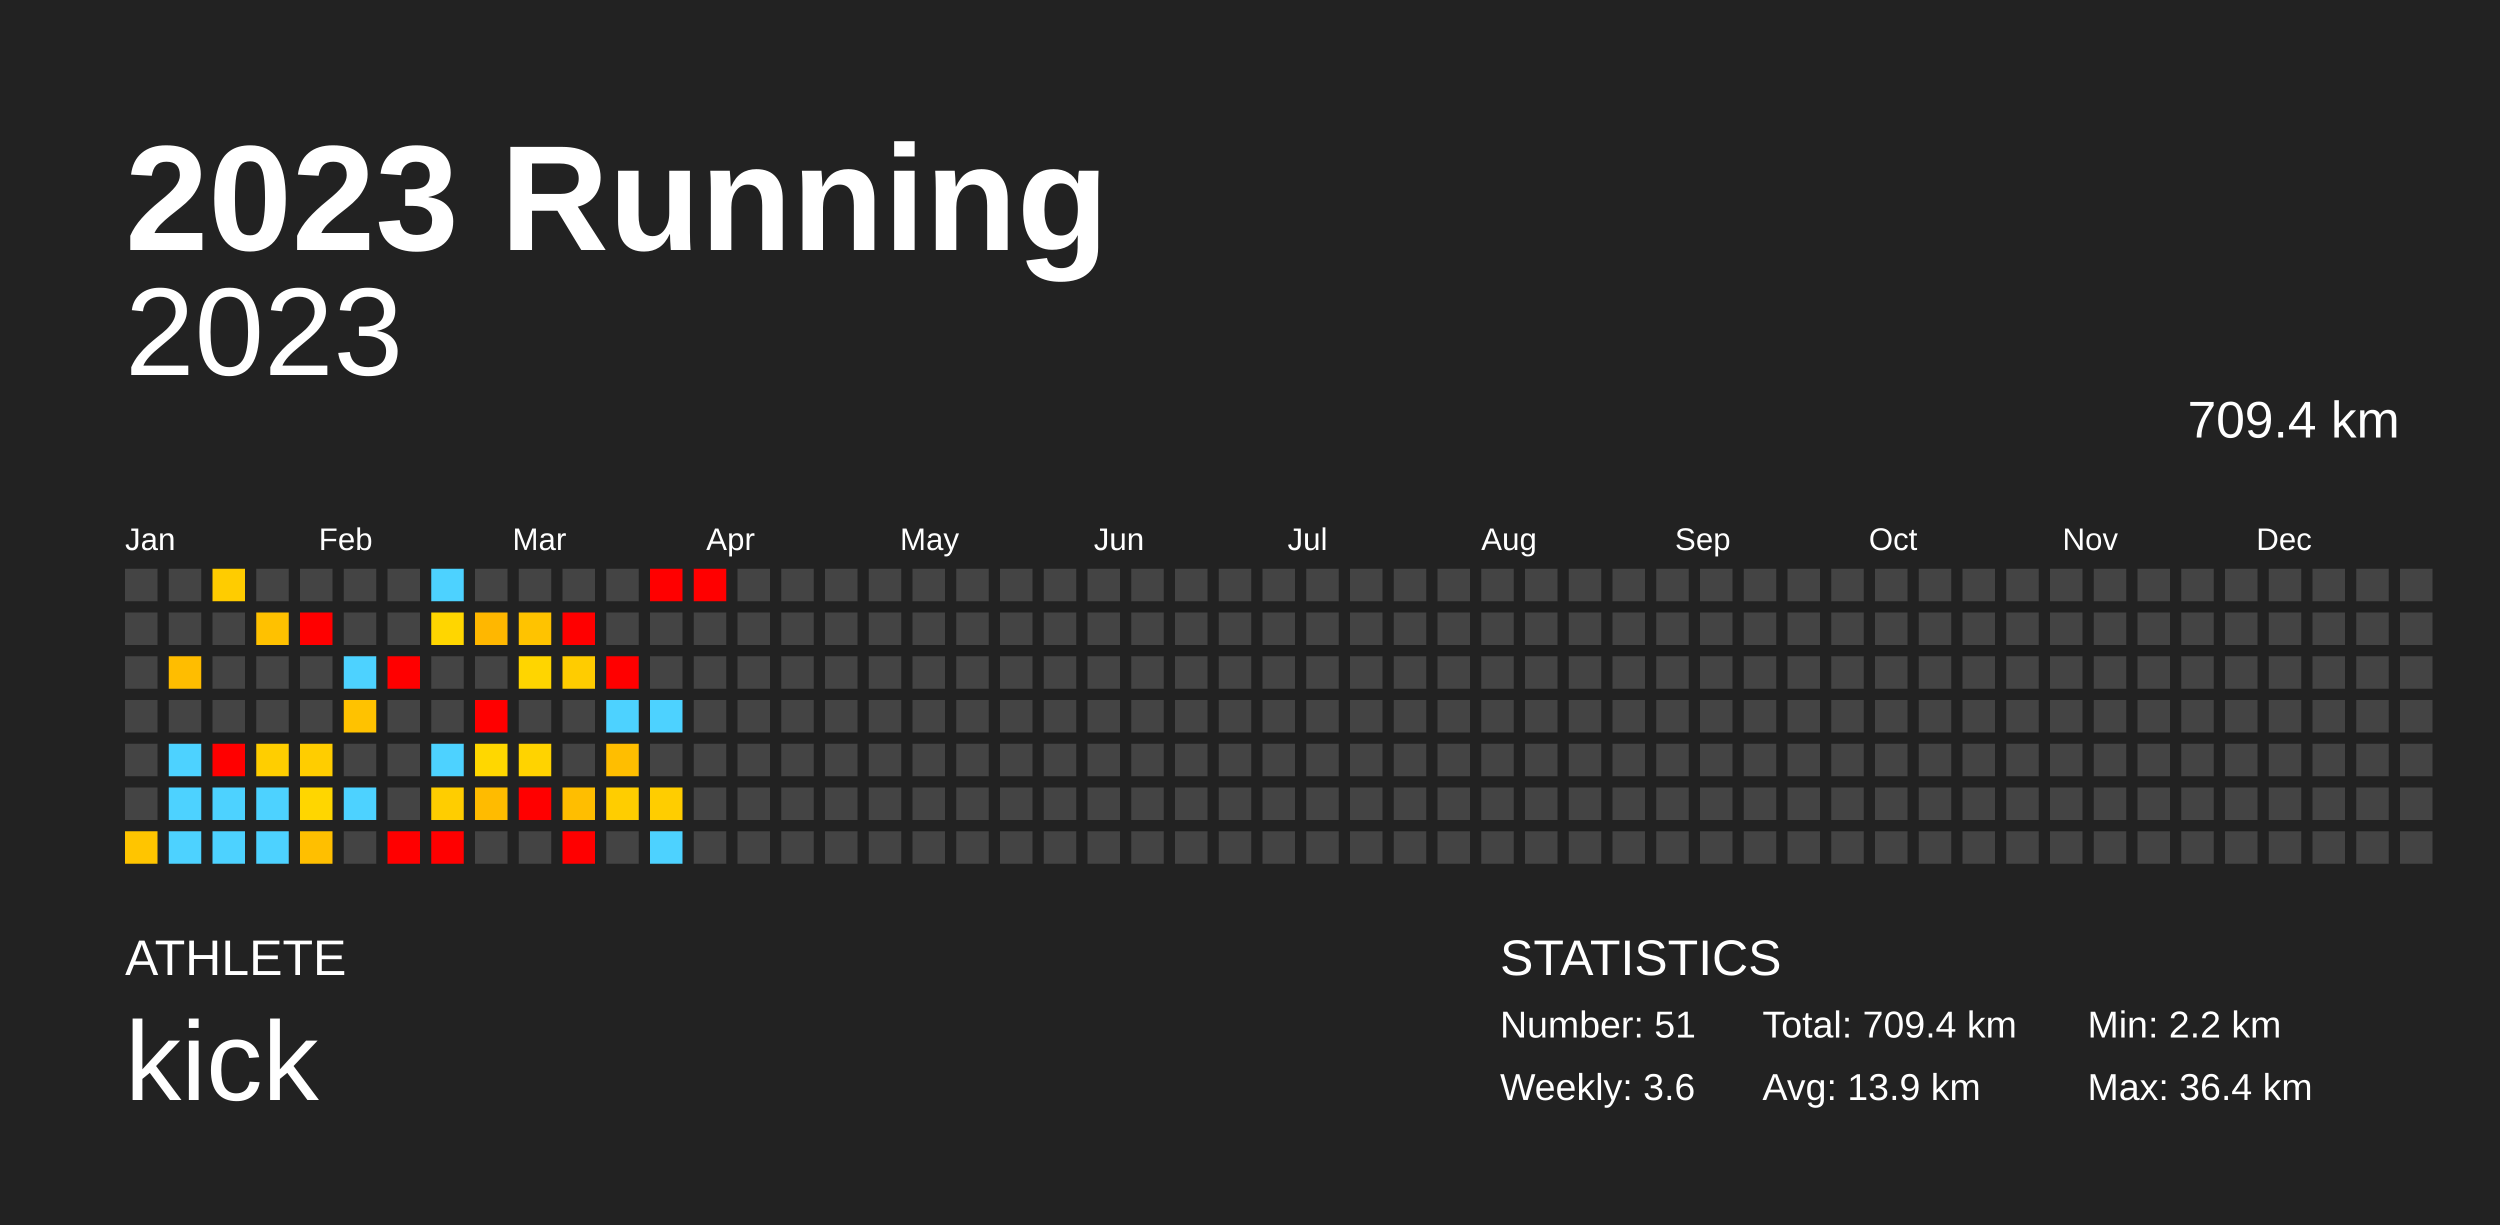
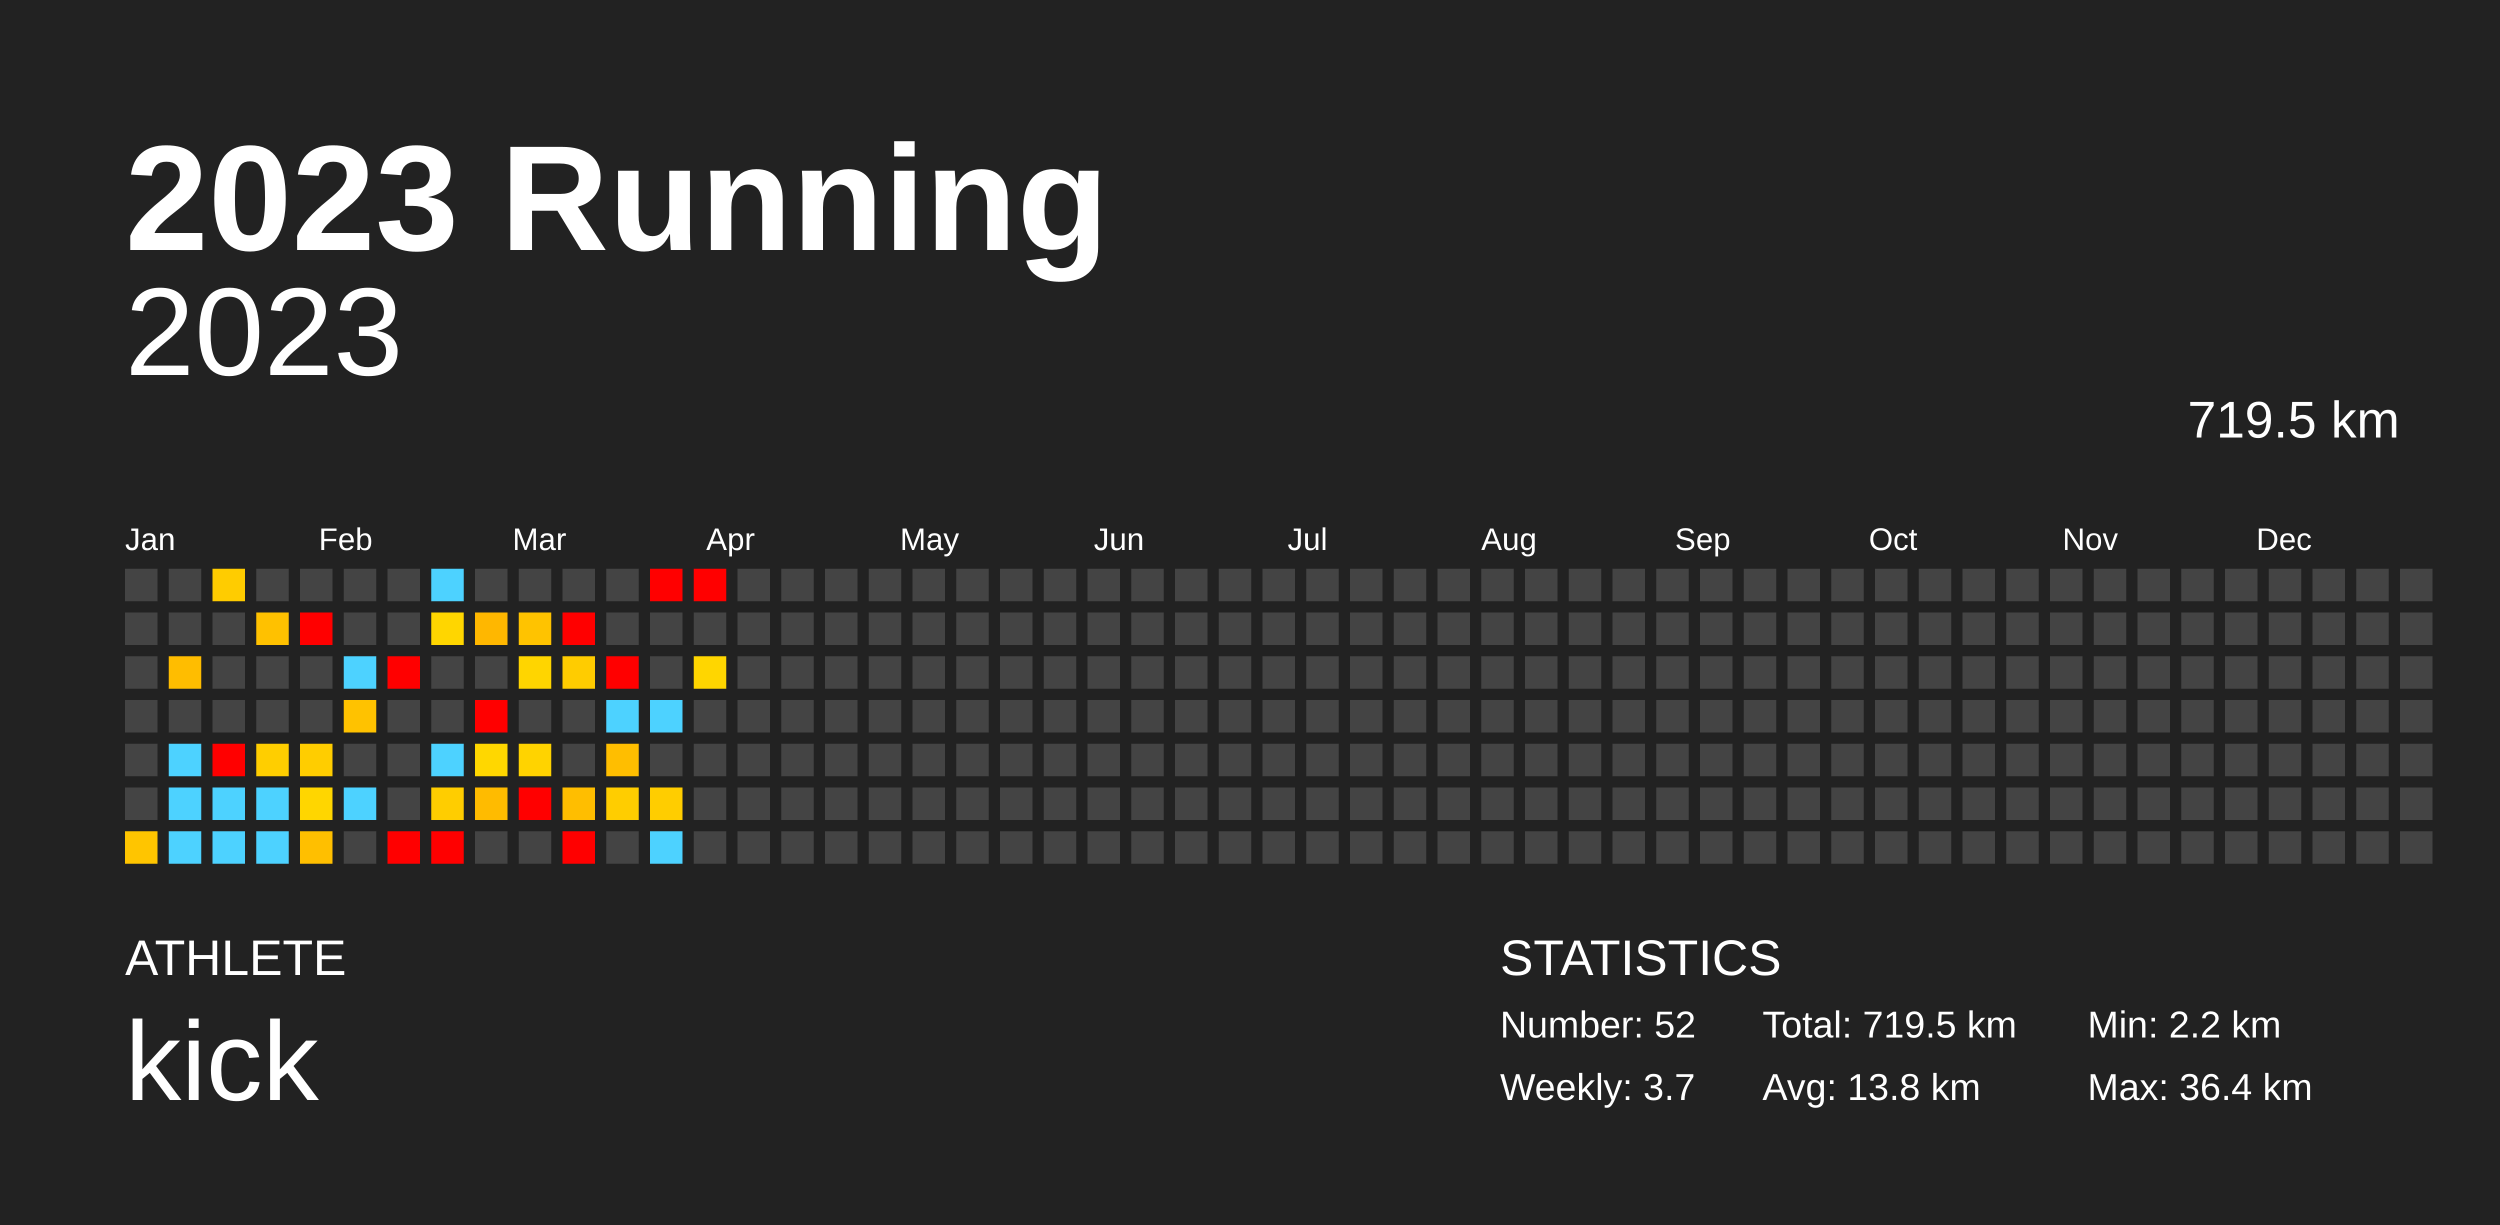
<svg xmlns="http://www.w3.org/2000/svg" baseProfile="full" height="98mm" version="1.1" viewBox="0,0,200,98" width="200mm">
  <defs />
  <rect fill="#222222" height="98" width="200" x="0" y="0" />
  <text fill="#FFFFFF" style="font-size:12px; font-family:Arial; font-weight:bold;" x="10" y="20">2023 Running</text>
  <text fill="#FFFFFF" style="font-size:4px; font-family:Arial" x="10" y="78">ATHLETE</text>
  <text fill="#FFFFFF" style="font-size:9px; font-family:Arial" x="10" y="88">kick</text>
  <text fill="#FFFFFF" style="font-size:4px; font-family:Arial" x="120" y="78">STATISTICS</text>
-   <text fill="#FFFFFF" style="font-size:3px; font-family:Arial" x="120" y="83">Number: 51</text>
-   <text fill="#FFFFFF" style="font-size:3px; font-family:Arial" x="120" y="88">Weekly: 3.6</text>
-   <text fill="#FFFFFF" style="font-size:3px; font-family:Arial" x="141" y="83">Total: 709.4 km</text>
-   <text fill="#FFFFFF" style="font-size:3px; font-family:Arial" x="141" y="88">Avg: 13.9 km</text>
+   <text fill="#FFFFFF" style="font-size:3px; font-family:Arial" x="120" y="83">Number: 52</text>
+   <text fill="#FFFFFF" style="font-size:3px; font-family:Arial" x="120" y="88">Weekly: 3.7</text>
+   <text fill="#FFFFFF" style="font-size:3px; font-family:Arial" x="141" y="83">Total: 719.5 km</text>
+   <text fill="#FFFFFF" style="font-size:3px; font-family:Arial" x="141" y="88">Avg: 13.8 km</text>
  <text fill="#FFFFFF" style="font-size:3px; font-family:Arial" x="167" y="83">Min: 2.2 km</text>
  <text fill="#FFFFFF" style="font-size:3px; font-family:Arial" x="167" y="88">Max: 36.4 km</text>
  <text alignment-baseline="hanging" fill="#FFFFFF" style="font-size:10.0px; font-family:Arial;" x="10" y="30">2023</text>
-   <text alignment-baseline="hanging" fill="#FFFFFF" style="font-size:4.125px; font-family:Arial;" x="175" y="35">709.4 km</text>
+   <text alignment-baseline="hanging" fill="#FFFFFF" style="font-size:4.125px; font-family:Arial;" x="175" y="35">719.5 km</text>
  <text fill="#FFFFFF" style="font-size:2.5px; font-family:Arial" x="10.0" y="44">Jan</text>
  <text fill="#FFFFFF" style="font-size:2.5px; font-family:Arial" x="25.5" y="44">Feb</text>
  <text fill="#FFFFFF" style="font-size:2.5px; font-family:Arial" x="41.0" y="44">Mar</text>
  <text fill="#FFFFFF" style="font-size:2.5px; font-family:Arial" x="56.5" y="44">Apr</text>
  <text fill="#FFFFFF" style="font-size:2.5px; font-family:Arial" x="72.0" y="44">May</text>
  <text fill="#FFFFFF" style="font-size:2.5px; font-family:Arial" x="87.5" y="44">Jun</text>
  <text fill="#FFFFFF" style="font-size:2.5px; font-family:Arial" x="103.0" y="44">Jul</text>
  <text fill="#FFFFFF" style="font-size:2.5px; font-family:Arial" x="118.5" y="44">Aug</text>
  <text fill="#FFFFFF" style="font-size:2.5px; font-family:Arial" x="134.0" y="44">Sep</text>
  <text fill="#FFFFFF" style="font-size:2.5px; font-family:Arial" x="149.5" y="44">Oct</text>
  <text fill="#FFFFFF" style="font-size:2.5px; font-family:Arial" x="165.0" y="44">Nov</text>
  <text fill="#FFFFFF" style="font-size:2.5px; font-family:Arial" x="180.5" y="44">Dec</text>
  <rect fill="#444444" height="2.6" width="2.6" x="10.0" y="45.5" />
  <rect fill="#444444" height="2.6" width="2.6" x="10.0" y="49.0" />
  <rect fill="#444444" height="2.6" width="2.6" x="10.0" y="52.5" />
  <rect fill="#444444" height="2.6" width="2.6" x="10.0" y="56.0" />
  <rect fill="#444444" height="2.6" width="2.6" x="10.0" y="59.5" />
  <rect fill="#444444" height="2.6" width="2.6" x="10.0" y="63.0" />
  <rect fill="#ffc500" height="2.6" width="2.6" x="10.0" y="66.5" />
  <rect fill="#444444" height="2.6" width="2.6" x="13.5" y="45.5" />
  <rect fill="#444444" height="2.6" width="2.6" x="13.5" y="49.0" />
  <rect fill="#ffbd00" height="2.6" width="2.6" x="13.5" y="52.5" />
  <rect fill="#444444" height="2.6" width="2.6" x="13.5" y="56.0" />
  <rect fill="#4dd2ff" height="2.6" width="2.6" x="13.5" y="59.5" />
  <rect fill="#4dd2ff" height="2.6" width="2.6" x="13.5" y="63.0" />
  <rect fill="#4dd2ff" height="2.6" width="2.6" x="13.5" y="66.5" />
  <rect fill="#ffcc00" height="2.6" width="2.6" x="17.0" y="45.5" />
  <rect fill="#444444" height="2.6" width="2.6" x="17.0" y="49.0" />
  <rect fill="#444444" height="2.6" width="2.6" x="17.0" y="52.5" />
  <rect fill="#444444" height="2.6" width="2.6" x="17.0" y="56.0" />
  <rect fill="red" height="2.6" width="2.6" x="17.0" y="59.5" />
  <rect fill="#4dd2ff" height="2.6" width="2.6" x="17.0" y="63.0" />
  <rect fill="#4dd2ff" height="2.6" width="2.6" x="17.0" y="66.5" />
  <rect fill="#444444" height="2.6" width="2.6" x="20.5" y="45.5" />
  <rect fill="#ffc100" height="2.6" width="2.6" x="20.5" y="49.0" />
  <rect fill="#444444" height="2.6" width="2.6" x="20.5" y="52.5" />
  <rect fill="#444444" height="2.6" width="2.6" x="20.5" y="56.0" />
  <rect fill="#ffce00" height="2.6" width="2.6" x="20.5" y="59.5" />
  <rect fill="#4dd2ff" height="2.6" width="2.6" x="20.5" y="63.0" />
  <rect fill="#4dd2ff" height="2.6" width="2.6" x="20.5" y="66.5" />
  <rect fill="#444444" height="2.6" width="2.6" x="24.0" y="45.5" />
  <rect fill="red" height="2.6" width="2.6" x="24.0" y="49.0" />
  <rect fill="#444444" height="2.6" width="2.6" x="24.0" y="52.5" />
  <rect fill="#444444" height="2.6" width="2.6" x="24.0" y="56.0" />
  <rect fill="#ffcd00" height="2.6" width="2.6" x="24.0" y="59.5" />
  <rect fill="#ffd600" height="2.6" width="2.6" x="24.0" y="63.0" />
  <rect fill="#ffbf00" height="2.6" width="2.6" x="24.0" y="66.5" />
  <rect fill="#444444" height="2.6" width="2.6" x="27.5" y="45.5" />
  <rect fill="#444444" height="2.6" width="2.6" x="27.5" y="49.0" />
  <rect fill="#4dd2ff" height="2.6" width="2.6" x="27.5" y="52.5" />
  <rect fill="#ffc200" height="2.6" width="2.6" x="27.5" y="56.0" />
  <rect fill="#444444" height="2.6" width="2.6" x="27.5" y="59.5" />
  <rect fill="#4dd2ff" height="2.6" width="2.6" x="27.5" y="63.0" />
  <rect fill="#444444" height="2.6" width="2.6" x="27.5" y="66.5" />
  <rect fill="#444444" height="2.6" width="2.6" x="31.0" y="45.5" />
  <rect fill="#444444" height="2.6" width="2.6" x="31.0" y="49.0" />
  <rect fill="red" height="2.6" width="2.6" x="31.0" y="52.5" />
  <rect fill="#444444" height="2.6" width="2.6" x="31.0" y="56.0" />
  <rect fill="#444444" height="2.6" width="2.6" x="31.0" y="59.5" />
  <rect fill="#444444" height="2.6" width="2.6" x="31.0" y="63.0" />
  <rect fill="red" height="2.6" width="2.6" x="31.0" y="66.5" />
  <rect fill="#4dd2ff" height="2.6" width="2.6" x="34.5" y="45.5" />
  <rect fill="#ffd600" height="2.6" width="2.6" x="34.5" y="49.0" />
  <rect fill="#444444" height="2.6" width="2.6" x="34.5" y="52.5" />
  <rect fill="#444444" height="2.6" width="2.6" x="34.5" y="56.0" />
  <rect fill="#4dd2ff" height="2.6" width="2.6" x="34.5" y="59.5" />
  <rect fill="#ffcd00" height="2.6" width="2.6" x="34.5" y="63.0" />
  <rect fill="red" height="2.6" width="2.6" x="34.5" y="66.5" />
  <rect fill="#444444" height="2.6" width="2.6" x="38.0" y="45.5" />
  <rect fill="#ffb700" height="2.6" width="2.6" x="38.0" y="49.0" />
  <rect fill="#444444" height="2.6" width="2.6" x="38.0" y="52.5" />
  <rect fill="red" height="2.6" width="2.6" x="38.0" y="56.0" />
  <rect fill="#ffd700" height="2.6" width="2.6" x="38.0" y="59.5" />
  <rect fill="#ffbb00" height="2.6" width="2.6" x="38.0" y="63.0" />
  <rect fill="#444444" height="2.6" width="2.6" x="38.0" y="66.5" />
  <rect fill="#444444" height="2.6" width="2.6" x="41.5" y="45.5" />
  <rect fill="#ffc300" height="2.6" width="2.6" x="41.5" y="49.0" />
  <rect fill="#ffd500" height="2.6" width="2.6" x="41.5" y="52.5" />
  <rect fill="#444444" height="2.6" width="2.6" x="41.5" y="56.0" />
  <rect fill="#ffd300" height="2.6" width="2.6" x="41.5" y="59.5" />
  <rect fill="red" height="2.6" width="2.6" x="41.5" y="63.0" />
  <rect fill="#444444" height="2.6" width="2.6" x="41.5" y="66.5" />
  <rect fill="#444444" height="2.6" width="2.6" x="45.0" y="45.5" />
  <rect fill="red" height="2.6" width="2.6" x="45.0" y="49.0" />
  <rect fill="#ffcc00" height="2.6" width="2.6" x="45.0" y="52.5" />
  <rect fill="#444444" height="2.6" width="2.6" x="45.0" y="56.0" />
  <rect fill="#444444" height="2.6" width="2.6" x="45.0" y="59.5" />
  <rect fill="#ffbe00" height="2.6" width="2.6" x="45.0" y="63.0" />
  <rect fill="red" height="2.6" width="2.6" x="45.0" y="66.5" />
  <rect fill="#444444" height="2.6" width="2.6" x="48.5" y="45.5" />
  <rect fill="#444444" height="2.6" width="2.6" x="48.5" y="49.0" />
  <rect fill="red" height="2.6" width="2.6" x="48.5" y="52.5" />
  <rect fill="#4dd2ff" height="2.6" width="2.6" x="48.5" y="56.0" />
  <rect fill="#ffbe00" height="2.6" width="2.6" x="48.5" y="59.5" />
  <rect fill="#ffcd00" height="2.6" width="2.6" x="48.5" y="63.0" />
  <rect fill="#444444" height="2.6" width="2.6" x="48.5" y="66.5" />
  <rect fill="red" height="2.6" width="2.6" x="52.0" y="45.5" />
  <rect fill="#444444" height="2.6" width="2.6" x="52.0" y="49.0" />
  <rect fill="#444444" height="2.6" width="2.6" x="52.0" y="52.5" />
  <rect fill="#4dd2ff" height="2.6" width="2.6" x="52.0" y="56.0" />
  <rect fill="#444444" height="2.6" width="2.6" x="52.0" y="59.5" />
  <rect fill="#ffcd00" height="2.6" width="2.6" x="52.0" y="63.0" />
  <rect fill="#4dd2ff" height="2.6" width="2.6" x="52.0" y="66.5" />
  <rect fill="red" height="2.6" width="2.6" x="55.5" y="45.5" />
  <rect fill="#444444" height="2.6" width="2.6" x="55.5" y="49.0" />
-   <rect fill="#444444" height="2.6" width="2.6" x="55.5" y="52.5" />
+   <rect fill="#ffd600" height="2.6" width="2.6" x="55.5" y="52.5" />
  <rect fill="#444444" height="2.6" width="2.6" x="55.5" y="56.0" />
  <rect fill="#444444" height="2.6" width="2.6" x="55.5" y="59.5" />
  <rect fill="#444444" height="2.6" width="2.6" x="55.5" y="63.0" />
  <rect fill="#444444" height="2.6" width="2.6" x="55.5" y="66.5" />
  <rect fill="#444444" height="2.6" width="2.6" x="59.0" y="45.5" />
  <rect fill="#444444" height="2.6" width="2.6" x="59.0" y="49.0" />
  <rect fill="#444444" height="2.6" width="2.6" x="59.0" y="52.5" />
  <rect fill="#444444" height="2.6" width="2.6" x="59.0" y="56.0" />
  <rect fill="#444444" height="2.6" width="2.6" x="59.0" y="59.5" />
  <rect fill="#444444" height="2.6" width="2.6" x="59.0" y="63.0" />
  <rect fill="#444444" height="2.6" width="2.6" x="59.0" y="66.5" />
  <rect fill="#444444" height="2.6" width="2.6" x="62.5" y="45.5" />
  <rect fill="#444444" height="2.6" width="2.6" x="62.5" y="49.0" />
  <rect fill="#444444" height="2.6" width="2.6" x="62.5" y="52.5" />
  <rect fill="#444444" height="2.6" width="2.6" x="62.5" y="56.0" />
  <rect fill="#444444" height="2.6" width="2.6" x="62.5" y="59.5" />
  <rect fill="#444444" height="2.6" width="2.6" x="62.5" y="63.0" />
  <rect fill="#444444" height="2.6" width="2.6" x="62.5" y="66.5" />
  <rect fill="#444444" height="2.6" width="2.6" x="66.0" y="45.5" />
  <rect fill="#444444" height="2.6" width="2.6" x="66.0" y="49.0" />
  <rect fill="#444444" height="2.6" width="2.6" x="66.0" y="52.5" />
  <rect fill="#444444" height="2.6" width="2.6" x="66.0" y="56.0" />
  <rect fill="#444444" height="2.6" width="2.6" x="66.0" y="59.5" />
  <rect fill="#444444" height="2.6" width="2.6" x="66.0" y="63.0" />
  <rect fill="#444444" height="2.6" width="2.6" x="66.0" y="66.5" />
  <rect fill="#444444" height="2.6" width="2.6" x="69.5" y="45.5" />
  <rect fill="#444444" height="2.6" width="2.6" x="69.5" y="49.0" />
  <rect fill="#444444" height="2.6" width="2.6" x="69.5" y="52.5" />
  <rect fill="#444444" height="2.6" width="2.6" x="69.5" y="56.0" />
  <rect fill="#444444" height="2.6" width="2.6" x="69.5" y="59.5" />
  <rect fill="#444444" height="2.6" width="2.6" x="69.5" y="63.0" />
  <rect fill="#444444" height="2.6" width="2.6" x="69.5" y="66.5" />
  <rect fill="#444444" height="2.6" width="2.6" x="73.0" y="45.5" />
  <rect fill="#444444" height="2.6" width="2.6" x="73.0" y="49.0" />
  <rect fill="#444444" height="2.6" width="2.6" x="73.0" y="52.5" />
  <rect fill="#444444" height="2.6" width="2.6" x="73.0" y="56.0" />
  <rect fill="#444444" height="2.6" width="2.6" x="73.0" y="59.5" />
  <rect fill="#444444" height="2.6" width="2.6" x="73.0" y="63.0" />
  <rect fill="#444444" height="2.6" width="2.6" x="73.0" y="66.5" />
  <rect fill="#444444" height="2.6" width="2.6" x="76.5" y="45.5" />
  <rect fill="#444444" height="2.6" width="2.6" x="76.5" y="49.0" />
  <rect fill="#444444" height="2.6" width="2.6" x="76.5" y="52.5" />
  <rect fill="#444444" height="2.6" width="2.6" x="76.5" y="56.0" />
  <rect fill="#444444" height="2.6" width="2.6" x="76.5" y="59.5" />
  <rect fill="#444444" height="2.6" width="2.6" x="76.5" y="63.0" />
  <rect fill="#444444" height="2.6" width="2.6" x="76.5" y="66.5" />
  <rect fill="#444444" height="2.6" width="2.6" x="80.0" y="45.5" />
  <rect fill="#444444" height="2.6" width="2.6" x="80.0" y="49.0" />
  <rect fill="#444444" height="2.6" width="2.6" x="80.0" y="52.5" />
  <rect fill="#444444" height="2.6" width="2.6" x="80.0" y="56.0" />
  <rect fill="#444444" height="2.6" width="2.6" x="80.0" y="59.5" />
  <rect fill="#444444" height="2.6" width="2.6" x="80.0" y="63.0" />
  <rect fill="#444444" height="2.6" width="2.6" x="80.0" y="66.5" />
  <rect fill="#444444" height="2.6" width="2.6" x="83.5" y="45.5" />
  <rect fill="#444444" height="2.6" width="2.6" x="83.5" y="49.0" />
  <rect fill="#444444" height="2.6" width="2.6" x="83.5" y="52.5" />
  <rect fill="#444444" height="2.6" width="2.6" x="83.5" y="56.0" />
  <rect fill="#444444" height="2.6" width="2.6" x="83.5" y="59.5" />
  <rect fill="#444444" height="2.6" width="2.6" x="83.5" y="63.0" />
  <rect fill="#444444" height="2.6" width="2.6" x="83.5" y="66.5" />
  <rect fill="#444444" height="2.6" width="2.6" x="87.0" y="45.5" />
  <rect fill="#444444" height="2.6" width="2.6" x="87.0" y="49.0" />
  <rect fill="#444444" height="2.6" width="2.6" x="87.0" y="52.5" />
  <rect fill="#444444" height="2.6" width="2.6" x="87.0" y="56.0" />
  <rect fill="#444444" height="2.6" width="2.6" x="87.0" y="59.5" />
  <rect fill="#444444" height="2.6" width="2.6" x="87.0" y="63.0" />
  <rect fill="#444444" height="2.6" width="2.6" x="87.0" y="66.5" />
  <rect fill="#444444" height="2.6" width="2.6" x="90.5" y="45.5" />
  <rect fill="#444444" height="2.6" width="2.6" x="90.5" y="49.0" />
  <rect fill="#444444" height="2.6" width="2.6" x="90.5" y="52.5" />
  <rect fill="#444444" height="2.6" width="2.6" x="90.5" y="56.0" />
  <rect fill="#444444" height="2.6" width="2.6" x="90.5" y="59.5" />
  <rect fill="#444444" height="2.6" width="2.6" x="90.5" y="63.0" />
  <rect fill="#444444" height="2.6" width="2.6" x="90.5" y="66.5" />
  <rect fill="#444444" height="2.6" width="2.6" x="94.0" y="45.5" />
  <rect fill="#444444" height="2.6" width="2.6" x="94.0" y="49.0" />
  <rect fill="#444444" height="2.6" width="2.6" x="94.0" y="52.5" />
  <rect fill="#444444" height="2.6" width="2.6" x="94.0" y="56.0" />
  <rect fill="#444444" height="2.6" width="2.6" x="94.0" y="59.5" />
  <rect fill="#444444" height="2.6" width="2.6" x="94.0" y="63.0" />
  <rect fill="#444444" height="2.6" width="2.6" x="94.0" y="66.5" />
  <rect fill="#444444" height="2.6" width="2.6" x="97.5" y="45.5" />
  <rect fill="#444444" height="2.6" width="2.6" x="97.5" y="49.0" />
  <rect fill="#444444" height="2.6" width="2.6" x="97.5" y="52.5" />
  <rect fill="#444444" height="2.6" width="2.6" x="97.5" y="56.0" />
  <rect fill="#444444" height="2.6" width="2.6" x="97.5" y="59.5" />
  <rect fill="#444444" height="2.6" width="2.6" x="97.5" y="63.0" />
  <rect fill="#444444" height="2.6" width="2.6" x="97.5" y="66.5" />
  <rect fill="#444444" height="2.6" width="2.6" x="101.0" y="45.5" />
  <rect fill="#444444" height="2.6" width="2.6" x="101.0" y="49.0" />
  <rect fill="#444444" height="2.6" width="2.6" x="101.0" y="52.5" />
  <rect fill="#444444" height="2.6" width="2.6" x="101.0" y="56.0" />
  <rect fill="#444444" height="2.6" width="2.6" x="101.0" y="59.5" />
  <rect fill="#444444" height="2.6" width="2.6" x="101.0" y="63.0" />
  <rect fill="#444444" height="2.6" width="2.6" x="101.0" y="66.5" />
  <rect fill="#444444" height="2.6" width="2.6" x="104.5" y="45.5" />
  <rect fill="#444444" height="2.6" width="2.6" x="104.5" y="49.0" />
  <rect fill="#444444" height="2.6" width="2.6" x="104.5" y="52.5" />
  <rect fill="#444444" height="2.6" width="2.6" x="104.5" y="56.0" />
  <rect fill="#444444" height="2.6" width="2.6" x="104.5" y="59.5" />
  <rect fill="#444444" height="2.6" width="2.6" x="104.5" y="63.0" />
  <rect fill="#444444" height="2.6" width="2.6" x="104.5" y="66.5" />
  <rect fill="#444444" height="2.6" width="2.6" x="108.0" y="45.5" />
  <rect fill="#444444" height="2.6" width="2.6" x="108.0" y="49.0" />
  <rect fill="#444444" height="2.6" width="2.6" x="108.0" y="52.5" />
  <rect fill="#444444" height="2.6" width="2.6" x="108.0" y="56.0" />
  <rect fill="#444444" height="2.6" width="2.6" x="108.0" y="59.5" />
  <rect fill="#444444" height="2.6" width="2.6" x="108.0" y="63.0" />
  <rect fill="#444444" height="2.6" width="2.6" x="108.0" y="66.5" />
  <rect fill="#444444" height="2.6" width="2.6" x="111.5" y="45.5" />
  <rect fill="#444444" height="2.6" width="2.6" x="111.5" y="49.0" />
  <rect fill="#444444" height="2.6" width="2.6" x="111.5" y="52.5" />
  <rect fill="#444444" height="2.6" width="2.6" x="111.5" y="56.0" />
  <rect fill="#444444" height="2.6" width="2.6" x="111.5" y="59.5" />
  <rect fill="#444444" height="2.6" width="2.6" x="111.5" y="63.0" />
  <rect fill="#444444" height="2.6" width="2.6" x="111.5" y="66.5" />
  <rect fill="#444444" height="2.6" width="2.6" x="115.0" y="45.5" />
  <rect fill="#444444" height="2.6" width="2.6" x="115.0" y="49.0" />
  <rect fill="#444444" height="2.6" width="2.6" x="115.0" y="52.5" />
  <rect fill="#444444" height="2.6" width="2.6" x="115.0" y="56.0" />
  <rect fill="#444444" height="2.6" width="2.6" x="115.0" y="59.5" />
  <rect fill="#444444" height="2.6" width="2.6" x="115.0" y="63.0" />
  <rect fill="#444444" height="2.6" width="2.6" x="115.0" y="66.5" />
  <rect fill="#444444" height="2.6" width="2.6" x="118.5" y="45.5" />
  <rect fill="#444444" height="2.6" width="2.6" x="118.5" y="49.0" />
  <rect fill="#444444" height="2.6" width="2.6" x="118.5" y="52.5" />
  <rect fill="#444444" height="2.6" width="2.6" x="118.5" y="56.0" />
  <rect fill="#444444" height="2.6" width="2.6" x="118.5" y="59.5" />
  <rect fill="#444444" height="2.6" width="2.6" x="118.5" y="63.0" />
  <rect fill="#444444" height="2.6" width="2.6" x="118.5" y="66.5" />
  <rect fill="#444444" height="2.6" width="2.6" x="122.0" y="45.5" />
  <rect fill="#444444" height="2.6" width="2.6" x="122.0" y="49.0" />
  <rect fill="#444444" height="2.6" width="2.6" x="122.0" y="52.5" />
  <rect fill="#444444" height="2.6" width="2.6" x="122.0" y="56.0" />
  <rect fill="#444444" height="2.6" width="2.6" x="122.0" y="59.5" />
  <rect fill="#444444" height="2.6" width="2.6" x="122.0" y="63.0" />
  <rect fill="#444444" height="2.6" width="2.6" x="122.0" y="66.5" />
  <rect fill="#444444" height="2.6" width="2.6" x="125.5" y="45.5" />
  <rect fill="#444444" height="2.6" width="2.6" x="125.5" y="49.0" />
  <rect fill="#444444" height="2.6" width="2.6" x="125.5" y="52.5" />
  <rect fill="#444444" height="2.6" width="2.6" x="125.5" y="56.0" />
  <rect fill="#444444" height="2.6" width="2.6" x="125.5" y="59.5" />
  <rect fill="#444444" height="2.6" width="2.6" x="125.5" y="63.0" />
  <rect fill="#444444" height="2.6" width="2.6" x="125.5" y="66.5" />
  <rect fill="#444444" height="2.6" width="2.6" x="129.0" y="45.5" />
  <rect fill="#444444" height="2.6" width="2.6" x="129.0" y="49.0" />
  <rect fill="#444444" height="2.6" width="2.6" x="129.0" y="52.5" />
  <rect fill="#444444" height="2.6" width="2.6" x="129.0" y="56.0" />
  <rect fill="#444444" height="2.6" width="2.6" x="129.0" y="59.5" />
  <rect fill="#444444" height="2.6" width="2.6" x="129.0" y="63.0" />
  <rect fill="#444444" height="2.6" width="2.6" x="129.0" y="66.5" />
  <rect fill="#444444" height="2.6" width="2.6" x="132.5" y="45.5" />
  <rect fill="#444444" height="2.6" width="2.6" x="132.5" y="49.0" />
  <rect fill="#444444" height="2.6" width="2.6" x="132.5" y="52.5" />
  <rect fill="#444444" height="2.6" width="2.6" x="132.5" y="56.0" />
  <rect fill="#444444" height="2.6" width="2.6" x="132.5" y="59.5" />
  <rect fill="#444444" height="2.6" width="2.6" x="132.5" y="63.0" />
  <rect fill="#444444" height="2.6" width="2.6" x="132.5" y="66.5" />
  <rect fill="#444444" height="2.6" width="2.6" x="136.0" y="45.5" />
  <rect fill="#444444" height="2.6" width="2.6" x="136.0" y="49.0" />
  <rect fill="#444444" height="2.6" width="2.6" x="136.0" y="52.5" />
  <rect fill="#444444" height="2.6" width="2.6" x="136.0" y="56.0" />
  <rect fill="#444444" height="2.6" width="2.6" x="136.0" y="59.5" />
  <rect fill="#444444" height="2.6" width="2.6" x="136.0" y="63.0" />
  <rect fill="#444444" height="2.6" width="2.6" x="136.0" y="66.5" />
  <rect fill="#444444" height="2.6" width="2.6" x="139.5" y="45.5" />
  <rect fill="#444444" height="2.6" width="2.6" x="139.5" y="49.0" />
  <rect fill="#444444" height="2.6" width="2.6" x="139.5" y="52.5" />
  <rect fill="#444444" height="2.6" width="2.6" x="139.5" y="56.0" />
  <rect fill="#444444" height="2.6" width="2.6" x="139.5" y="59.5" />
  <rect fill="#444444" height="2.6" width="2.6" x="139.5" y="63.0" />
  <rect fill="#444444" height="2.6" width="2.6" x="139.5" y="66.5" />
  <rect fill="#444444" height="2.6" width="2.6" x="143.0" y="45.5" />
  <rect fill="#444444" height="2.6" width="2.6" x="143.0" y="49.0" />
  <rect fill="#444444" height="2.6" width="2.6" x="143.0" y="52.5" />
  <rect fill="#444444" height="2.6" width="2.6" x="143.0" y="56.0" />
  <rect fill="#444444" height="2.6" width="2.6" x="143.0" y="59.5" />
  <rect fill="#444444" height="2.6" width="2.6" x="143.0" y="63.0" />
  <rect fill="#444444" height="2.6" width="2.6" x="143.0" y="66.5" />
  <rect fill="#444444" height="2.6" width="2.6" x="146.5" y="45.5" />
  <rect fill="#444444" height="2.6" width="2.6" x="146.5" y="49.0" />
  <rect fill="#444444" height="2.6" width="2.6" x="146.5" y="52.5" />
  <rect fill="#444444" height="2.6" width="2.6" x="146.5" y="56.0" />
  <rect fill="#444444" height="2.6" width="2.6" x="146.5" y="59.5" />
  <rect fill="#444444" height="2.6" width="2.6" x="146.5" y="63.0" />
  <rect fill="#444444" height="2.6" width="2.6" x="146.5" y="66.5" />
  <rect fill="#444444" height="2.6" width="2.6" x="150.0" y="45.5" />
  <rect fill="#444444" height="2.6" width="2.6" x="150.0" y="49.0" />
  <rect fill="#444444" height="2.6" width="2.6" x="150.0" y="52.5" />
  <rect fill="#444444" height="2.6" width="2.6" x="150.0" y="56.0" />
  <rect fill="#444444" height="2.6" width="2.6" x="150.0" y="59.5" />
  <rect fill="#444444" height="2.6" width="2.6" x="150.0" y="63.0" />
  <rect fill="#444444" height="2.6" width="2.6" x="150.0" y="66.5" />
  <rect fill="#444444" height="2.6" width="2.6" x="153.5" y="45.5" />
  <rect fill="#444444" height="2.6" width="2.6" x="153.5" y="49.0" />
  <rect fill="#444444" height="2.6" width="2.6" x="153.5" y="52.5" />
  <rect fill="#444444" height="2.6" width="2.6" x="153.5" y="56.0" />
  <rect fill="#444444" height="2.6" width="2.6" x="153.5" y="59.5" />
  <rect fill="#444444" height="2.6" width="2.6" x="153.5" y="63.0" />
  <rect fill="#444444" height="2.6" width="2.6" x="153.5" y="66.5" />
  <rect fill="#444444" height="2.6" width="2.6" x="157.0" y="45.5" />
  <rect fill="#444444" height="2.6" width="2.6" x="157.0" y="49.0" />
  <rect fill="#444444" height="2.6" width="2.6" x="157.0" y="52.5" />
  <rect fill="#444444" height="2.6" width="2.6" x="157.0" y="56.0" />
  <rect fill="#444444" height="2.6" width="2.6" x="157.0" y="59.5" />
  <rect fill="#444444" height="2.6" width="2.6" x="157.0" y="63.0" />
  <rect fill="#444444" height="2.6" width="2.6" x="157.0" y="66.5" />
  <rect fill="#444444" height="2.6" width="2.6" x="160.5" y="45.5" />
  <rect fill="#444444" height="2.6" width="2.6" x="160.5" y="49.0" />
  <rect fill="#444444" height="2.6" width="2.6" x="160.5" y="52.5" />
  <rect fill="#444444" height="2.6" width="2.6" x="160.5" y="56.0" />
  <rect fill="#444444" height="2.6" width="2.6" x="160.5" y="59.5" />
  <rect fill="#444444" height="2.6" width="2.6" x="160.5" y="63.0" />
  <rect fill="#444444" height="2.6" width="2.6" x="160.5" y="66.5" />
  <rect fill="#444444" height="2.6" width="2.6" x="164.0" y="45.5" />
  <rect fill="#444444" height="2.6" width="2.6" x="164.0" y="49.0" />
  <rect fill="#444444" height="2.6" width="2.6" x="164.0" y="52.5" />
  <rect fill="#444444" height="2.6" width="2.6" x="164.0" y="56.0" />
  <rect fill="#444444" height="2.6" width="2.6" x="164.0" y="59.5" />
  <rect fill="#444444" height="2.6" width="2.6" x="164.0" y="63.0" />
  <rect fill="#444444" height="2.6" width="2.6" x="164.0" y="66.5" />
  <rect fill="#444444" height="2.6" width="2.6" x="167.5" y="45.5" />
  <rect fill="#444444" height="2.6" width="2.6" x="167.5" y="49.0" />
  <rect fill="#444444" height="2.6" width="2.6" x="167.5" y="52.5" />
  <rect fill="#444444" height="2.6" width="2.6" x="167.5" y="56.0" />
  <rect fill="#444444" height="2.6" width="2.6" x="167.5" y="59.5" />
  <rect fill="#444444" height="2.6" width="2.6" x="167.5" y="63.0" />
  <rect fill="#444444" height="2.6" width="2.6" x="167.5" y="66.5" />
  <rect fill="#444444" height="2.6" width="2.6" x="171.0" y="45.5" />
  <rect fill="#444444" height="2.6" width="2.6" x="171.0" y="49.0" />
  <rect fill="#444444" height="2.6" width="2.6" x="171.0" y="52.5" />
  <rect fill="#444444" height="2.6" width="2.6" x="171.0" y="56.0" />
  <rect fill="#444444" height="2.6" width="2.6" x="171.0" y="59.5" />
  <rect fill="#444444" height="2.6" width="2.6" x="171.0" y="63.0" />
  <rect fill="#444444" height="2.6" width="2.6" x="171.0" y="66.5" />
  <rect fill="#444444" height="2.6" width="2.6" x="174.5" y="45.5" />
  <rect fill="#444444" height="2.6" width="2.6" x="174.5" y="49.0" />
  <rect fill="#444444" height="2.6" width="2.6" x="174.5" y="52.5" />
  <rect fill="#444444" height="2.6" width="2.6" x="174.5" y="56.0" />
  <rect fill="#444444" height="2.6" width="2.6" x="174.5" y="59.5" />
  <rect fill="#444444" height="2.6" width="2.6" x="174.5" y="63.0" />
  <rect fill="#444444" height="2.6" width="2.6" x="174.5" y="66.5" />
  <rect fill="#444444" height="2.6" width="2.6" x="178.0" y="45.5" />
  <rect fill="#444444" height="2.6" width="2.6" x="178.0" y="49.0" />
  <rect fill="#444444" height="2.6" width="2.6" x="178.0" y="52.5" />
  <rect fill="#444444" height="2.6" width="2.6" x="178.0" y="56.0" />
  <rect fill="#444444" height="2.6" width="2.6" x="178.0" y="59.5" />
  <rect fill="#444444" height="2.6" width="2.6" x="178.0" y="63.0" />
  <rect fill="#444444" height="2.6" width="2.6" x="178.0" y="66.5" />
  <rect fill="#444444" height="2.6" width="2.6" x="181.5" y="45.5" />
  <rect fill="#444444" height="2.6" width="2.6" x="181.5" y="49.0" />
  <rect fill="#444444" height="2.6" width="2.6" x="181.5" y="52.5" />
  <rect fill="#444444" height="2.6" width="2.6" x="181.5" y="56.0" />
  <rect fill="#444444" height="2.6" width="2.6" x="181.5" y="59.5" />
  <rect fill="#444444" height="2.6" width="2.6" x="181.5" y="63.0" />
  <rect fill="#444444" height="2.6" width="2.6" x="181.5" y="66.5" />
  <rect fill="#444444" height="2.6" width="2.6" x="185.0" y="45.5" />
  <rect fill="#444444" height="2.6" width="2.6" x="185.0" y="49.0" />
  <rect fill="#444444" height="2.6" width="2.6" x="185.0" y="52.5" />
  <rect fill="#444444" height="2.6" width="2.6" x="185.0" y="56.0" />
  <rect fill="#444444" height="2.6" width="2.6" x="185.0" y="59.5" />
  <rect fill="#444444" height="2.6" width="2.6" x="185.0" y="63.0" />
  <rect fill="#444444" height="2.6" width="2.6" x="185.0" y="66.5" />
  <rect fill="#444444" height="2.6" width="2.6" x="188.5" y="45.5" />
  <rect fill="#444444" height="2.6" width="2.6" x="188.5" y="49.0" />
  <rect fill="#444444" height="2.6" width="2.6" x="188.5" y="52.5" />
  <rect fill="#444444" height="2.6" width="2.6" x="188.5" y="56.0" />
  <rect fill="#444444" height="2.6" width="2.6" x="188.5" y="59.5" />
  <rect fill="#444444" height="2.6" width="2.6" x="188.5" y="63.0" />
  <rect fill="#444444" height="2.6" width="2.6" x="188.5" y="66.5" />
  <rect fill="#444444" height="2.6" width="2.6" x="192.0" y="45.5" />
  <rect fill="#444444" height="2.6" width="2.6" x="192.0" y="49.0" />
  <rect fill="#444444" height="2.6" width="2.6" x="192.0" y="52.5" />
  <rect fill="#444444" height="2.6" width="2.6" x="192.0" y="56.0" />
  <rect fill="#444444" height="2.6" width="2.6" x="192.0" y="59.5" />
  <rect fill="#444444" height="2.6" width="2.6" x="192.0" y="63.0" />
  <rect fill="#444444" height="2.6" width="2.6" x="192.0" y="66.5" />
</svg>
